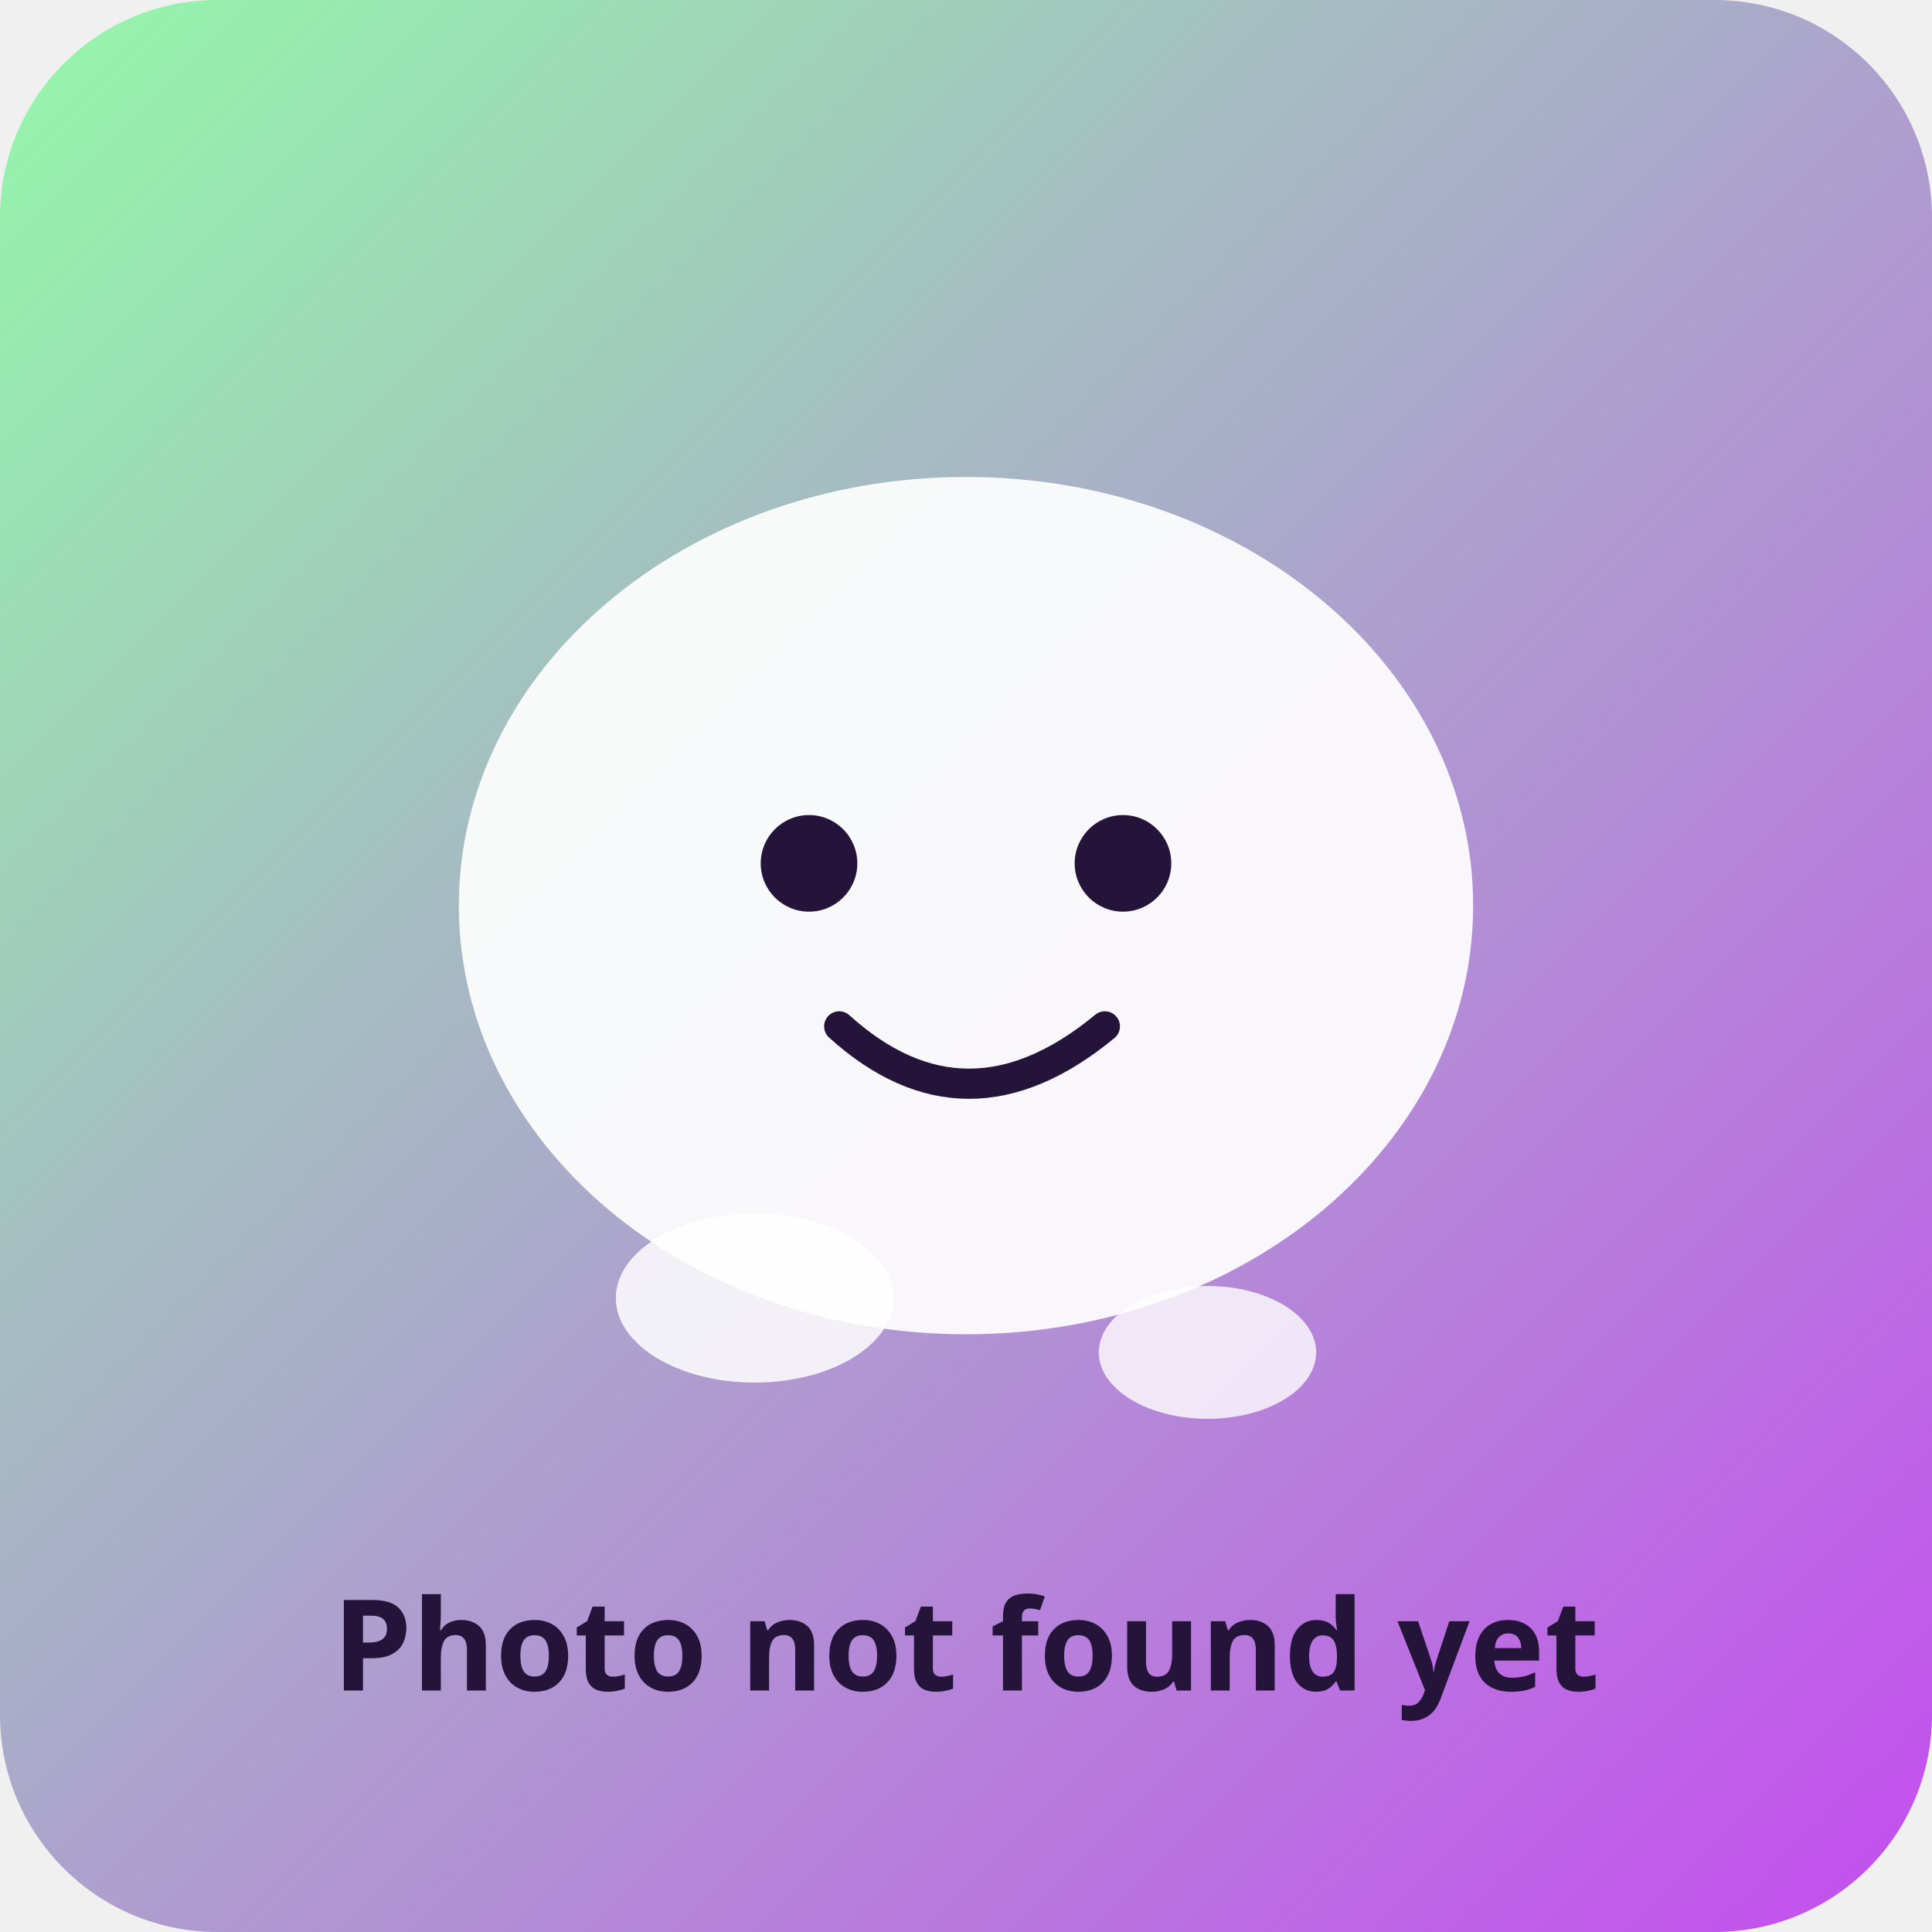
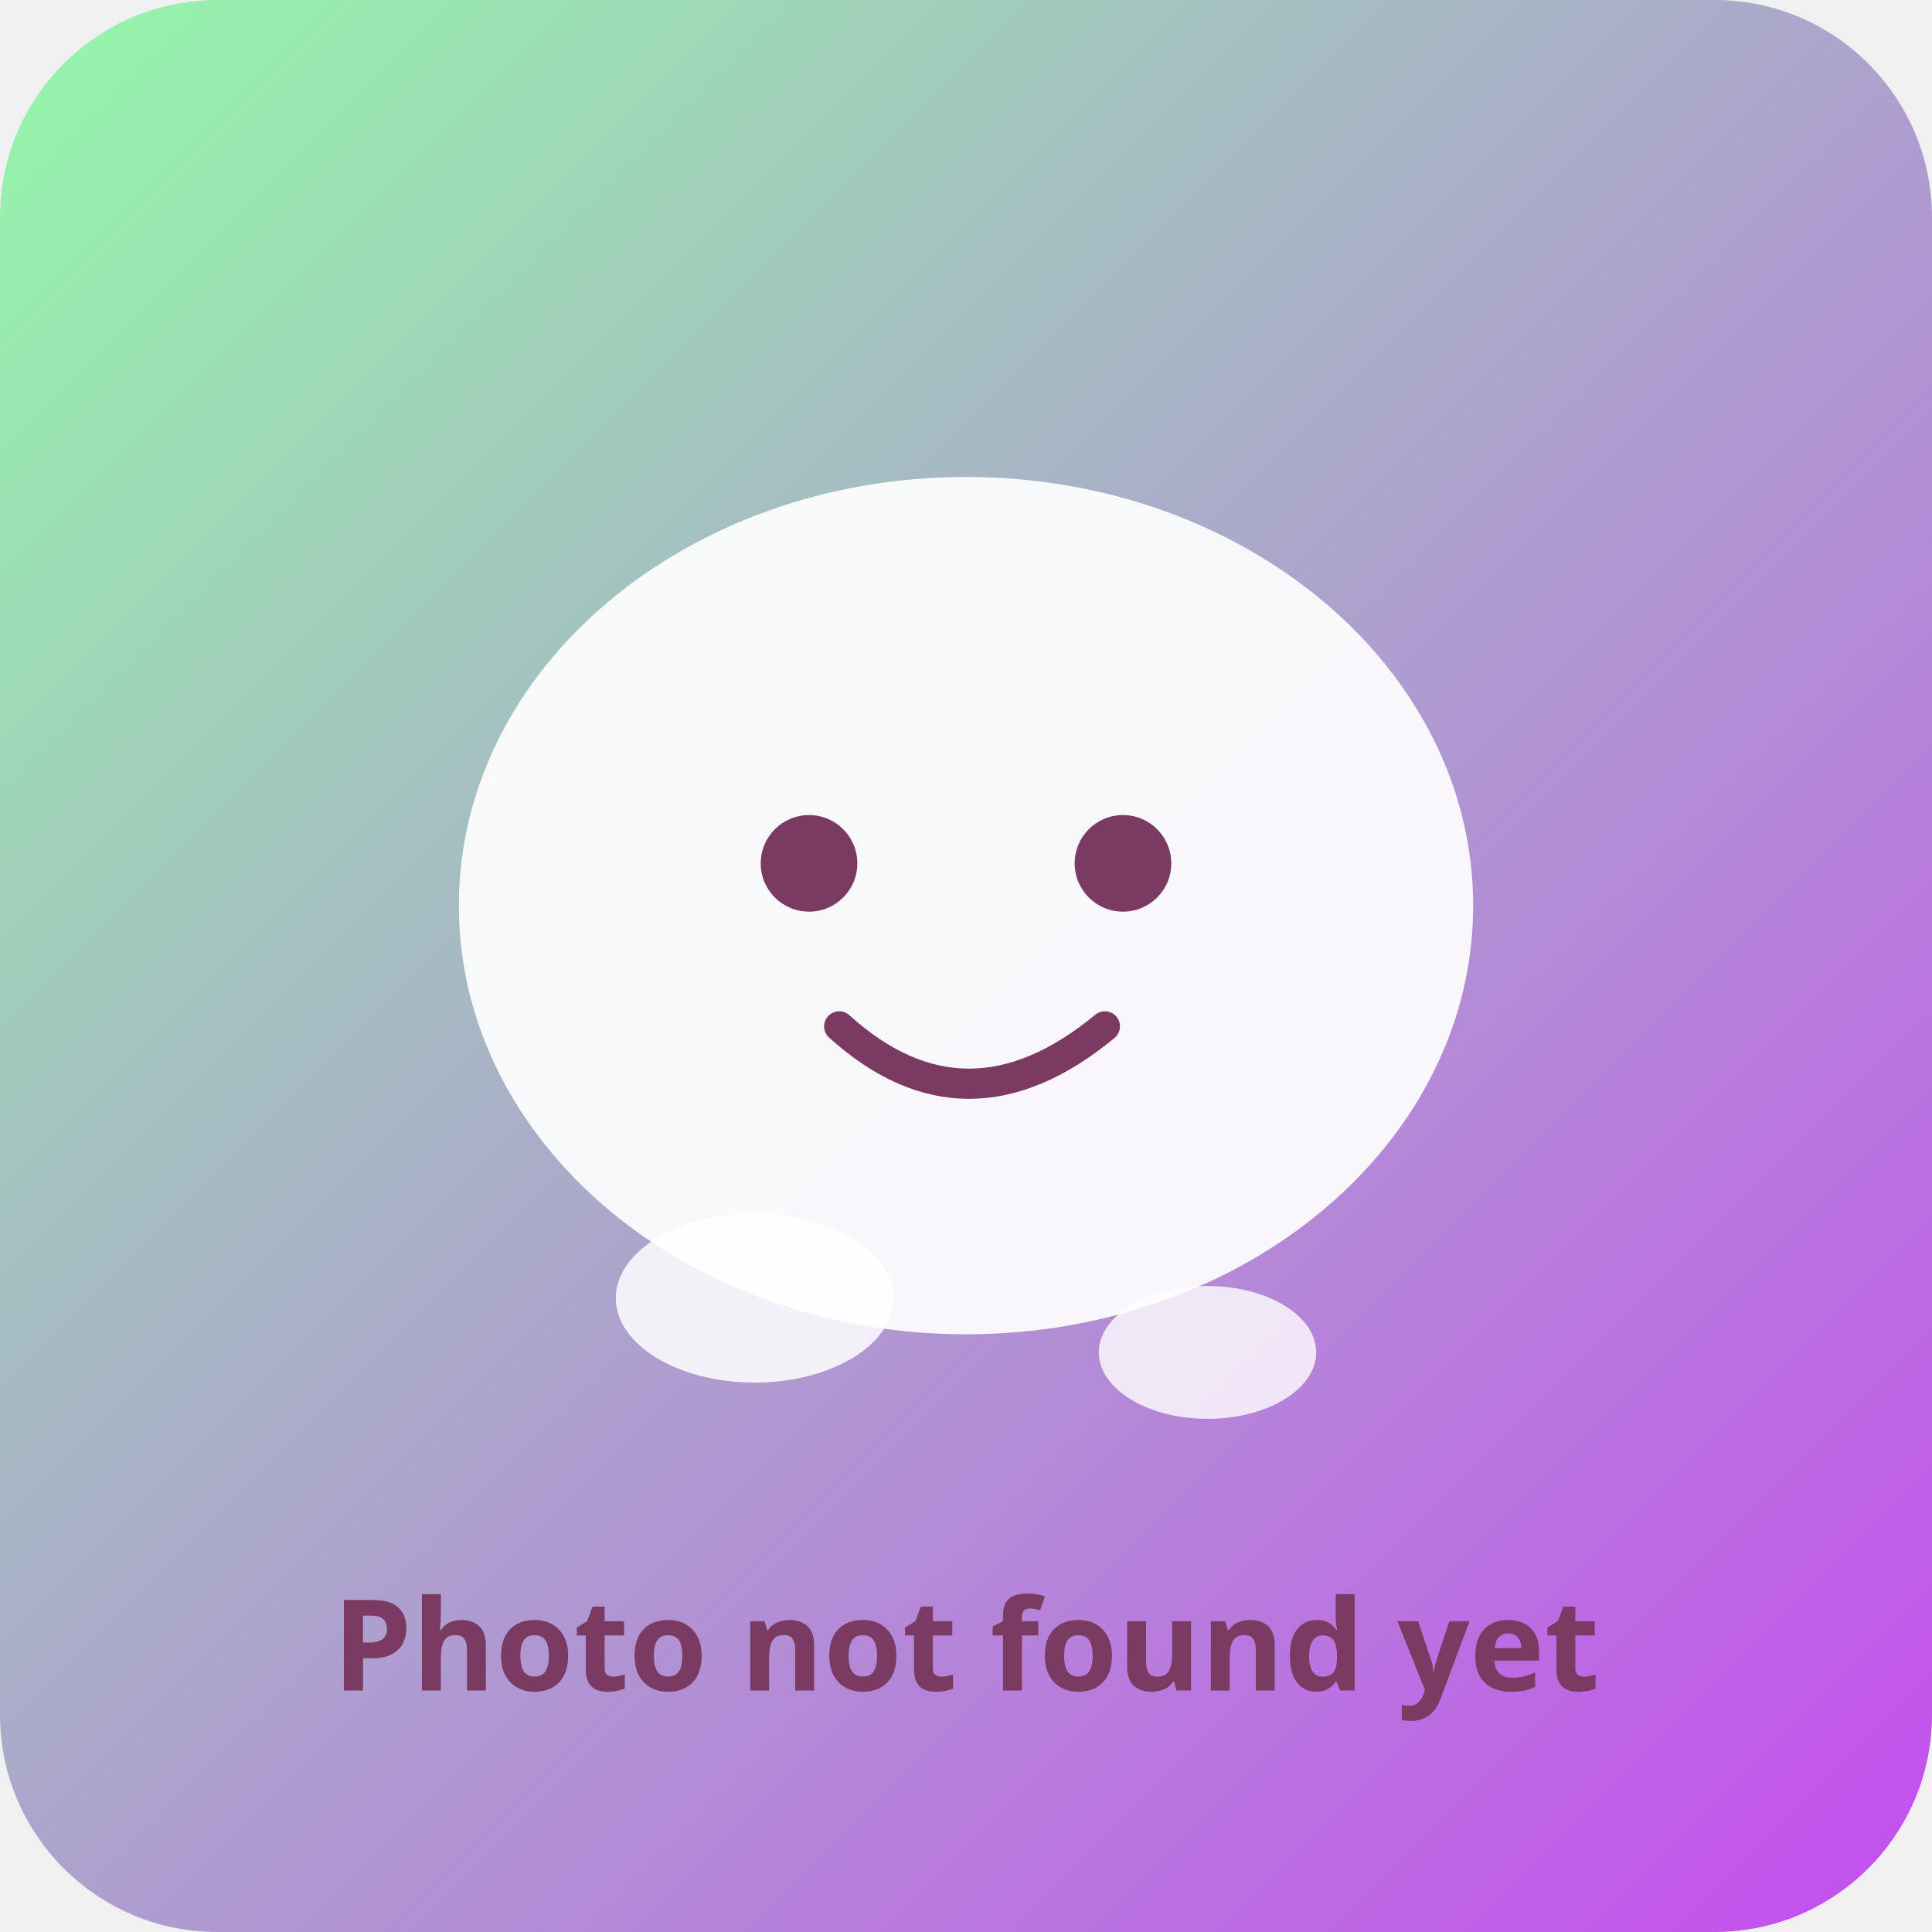
<svg xmlns="http://www.w3.org/2000/svg" viewBox="0 0 640 640" role="img" aria-label="Placeholder drawing, not a photo of Hoppity Doos">
  <defs>
    <linearGradient id="g" x1="0" y1="0" x2="1" y2="1">
      <stop offset="0" stop-color="hsl(132 90% 78%)" />
      <stop offset="1" stop-color="hsl(284 85% 62%)" />
    </linearGradient>
  </defs>
  <rect width="640" height="640" rx="72" fill="url(#g)" />
  <ellipse cx="320" cy="300" rx="168" ry="142" fill="#fff" opacity="0.92" />
  <ellipse cx="250" cy="430" rx="46" ry="28" fill="#fff" opacity="0.85" />
  <ellipse cx="400" cy="448" rx="36" ry="22" fill="#fff" opacity="0.8" />
-   <circle cx="268" cy="286" r="16" fill="#24143a" />
-   <circle cx="372" cy="286" r="16" fill="#24143a" />
-   <path d="M278 340 Q320 378 366 340" fill="none" stroke="#24143a" stroke-width="10" stroke-linecap="round" />
-   <text x="320" y="560" text-anchor="middle" font-family="Nunito, sans-serif" font-size="42" font-weight="700" fill="#24143a">Photo not found yet</text>
+   <circle cx="268" cy="286" r="16" fill="#7a3a62" />
+   <circle cx="372" cy="286" r="16" fill="#7a3a62" />
+   <path d="M278 340 Q320 378 366 340" fill="none" stroke="#7a3a62" stroke-width="10" stroke-linecap="round" />
+   <text x="320" y="560" text-anchor="middle" font-family="Nunito, sans-serif" font-size="42" font-weight="700" fill="#7a3a62">Photo not found yet</text>
</svg>
